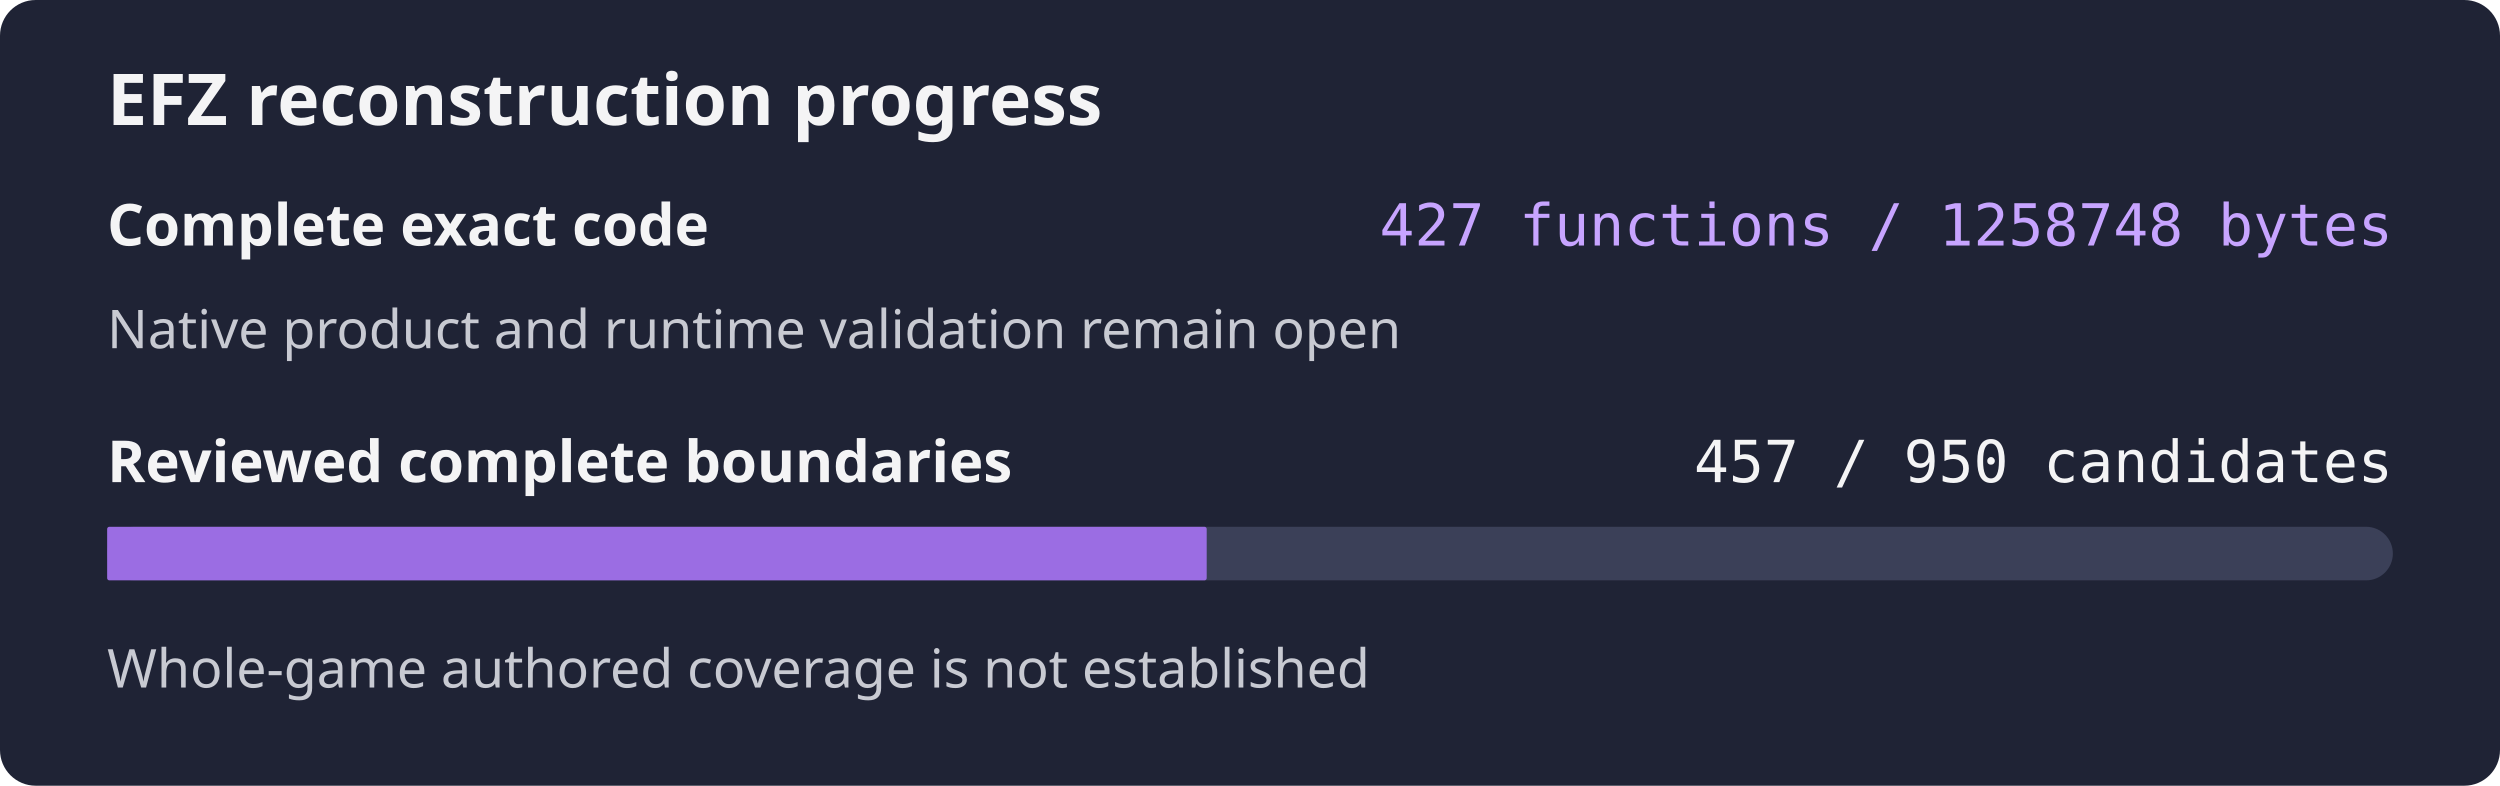
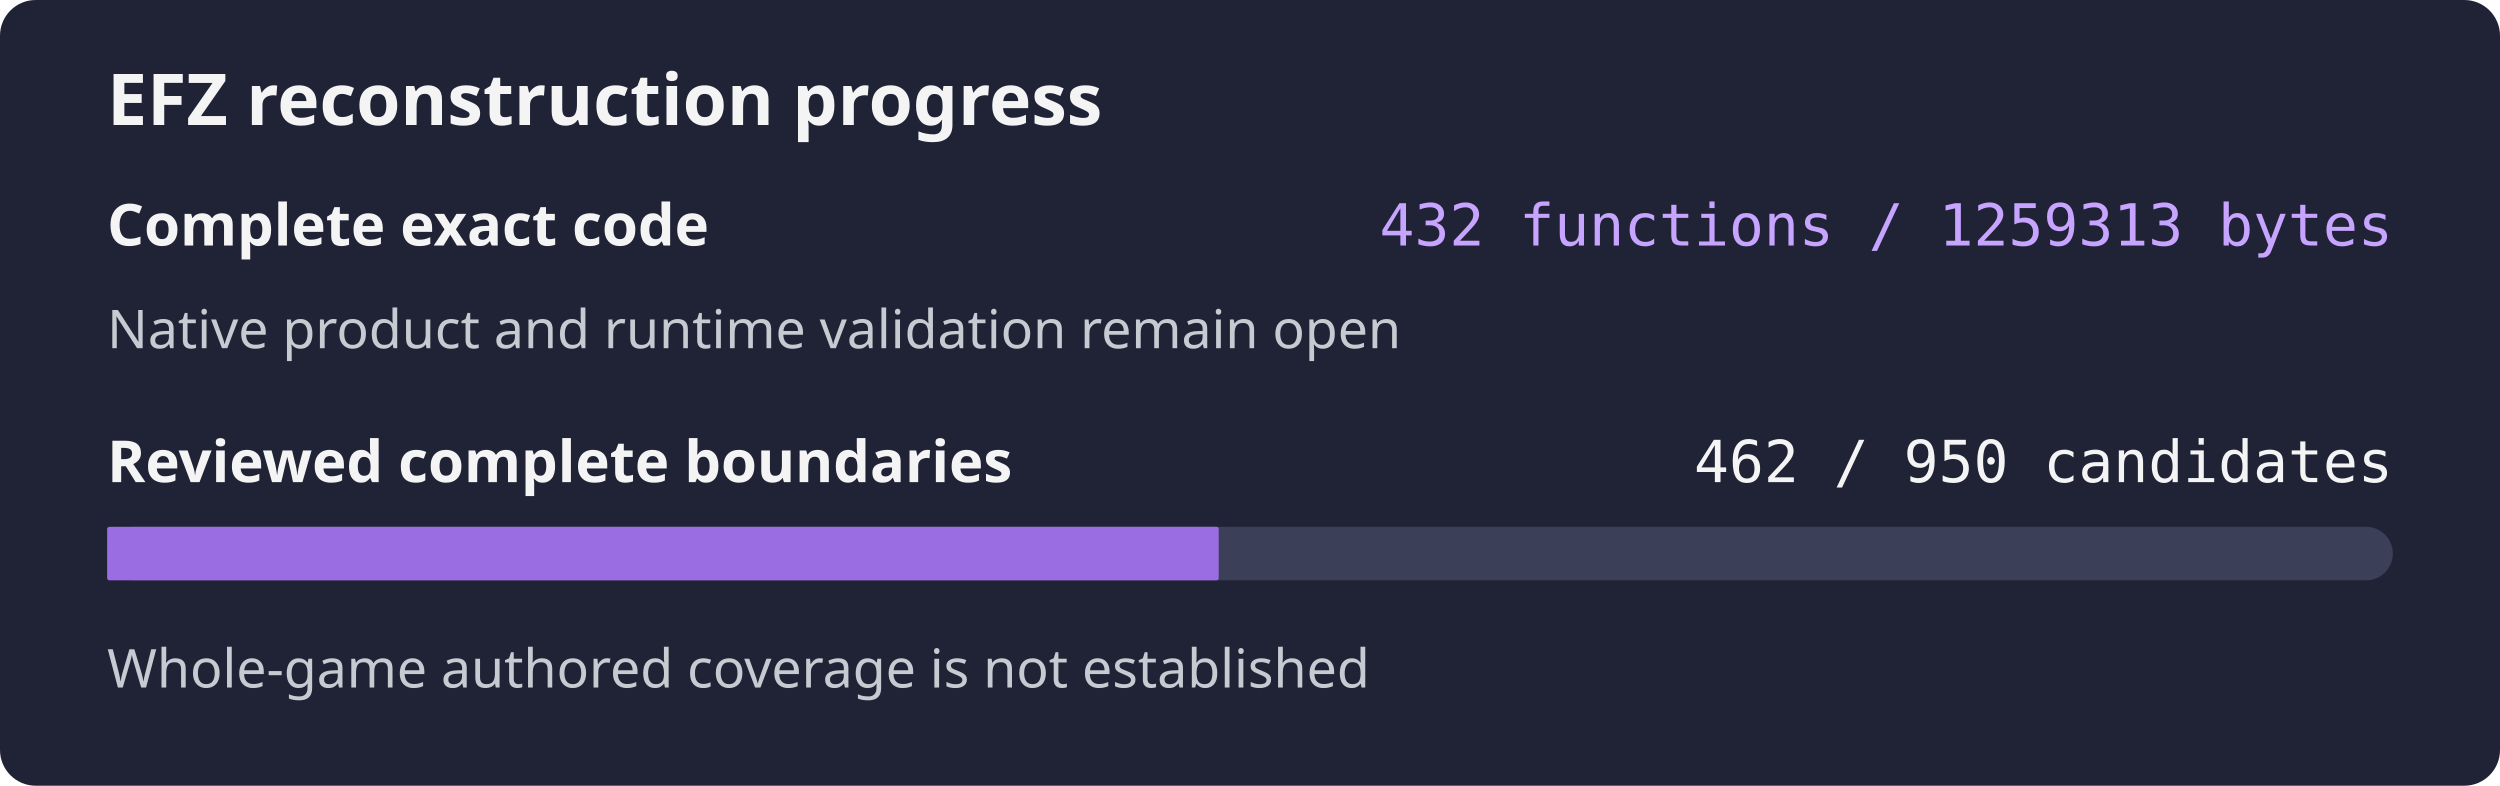
- <svg xmlns="http://www.w3.org/2000/svg" width="560" height="176" role="img" aria-label="EFZ reconstruction: 427 exact functions, 1258748 exact bytes; 457 reviewed boundaries out of 950 candidates">
+ <svg xmlns="http://www.w3.org/2000/svg" width="560" height="176" role="img" aria-label="EFZ reconstruction: 432 exact functions, 1259313 exact bytes; 462 reviewed boundaries out of 950 candidates">
  <rect width="560" height="176" rx="8" fill="#1f2335" />
  <text x="24" y="28" fill="#f4f4f5" font-family="sans-serif" font-size="16" font-weight="600">EFZ reconstruction progress</text>
  <text x="24" y="55" fill="#f4f4f5" font-family="sans-serif" font-size="13" font-weight="600">Complete exact code</text>
-   <text x="536" y="55" fill="#c7a4ff" text-anchor="end" font-family="monospace" font-size="13">427 functions / 1258748 bytes</text>
+   <text x="536" y="55" fill="#c7a4ff" text-anchor="end" font-family="monospace" font-size="13">432 functions / 1259313 bytes</text>
  <text x="24" y="78" fill="#c8cad2" font-family="sans-serif" font-size="12">Native product and runtime validation remain open</text>
  <text x="24" y="108" fill="#f4f4f5" font-family="sans-serif" font-size="13" font-weight="600">Reviewed complete boundaries</text>
-   <text x="536" y="108" fill="#f4f4f5" text-anchor="end" font-family="monospace" font-size="13">457 / 950 candidates</text>
+   <text x="536" y="108" fill="#f4f4f5" text-anchor="end" font-family="monospace" font-size="13">462 / 950 candidates</text>
  <rect x="24" y="118" width="512" height="12" rx="6" fill="#3b4058" />
-   <rect x="24" y="118" width="246.30" height="12" rx="0.5" fill="#9b6de3" />
+   <rect x="24" y="118" width="248.99" height="12" rx="0.5" fill="#9b6de3" />
  <text x="24" y="154" fill="#c8cad2" font-family="sans-serif" font-size="12">Whole-game authored coverage is not established</text>
</svg>
